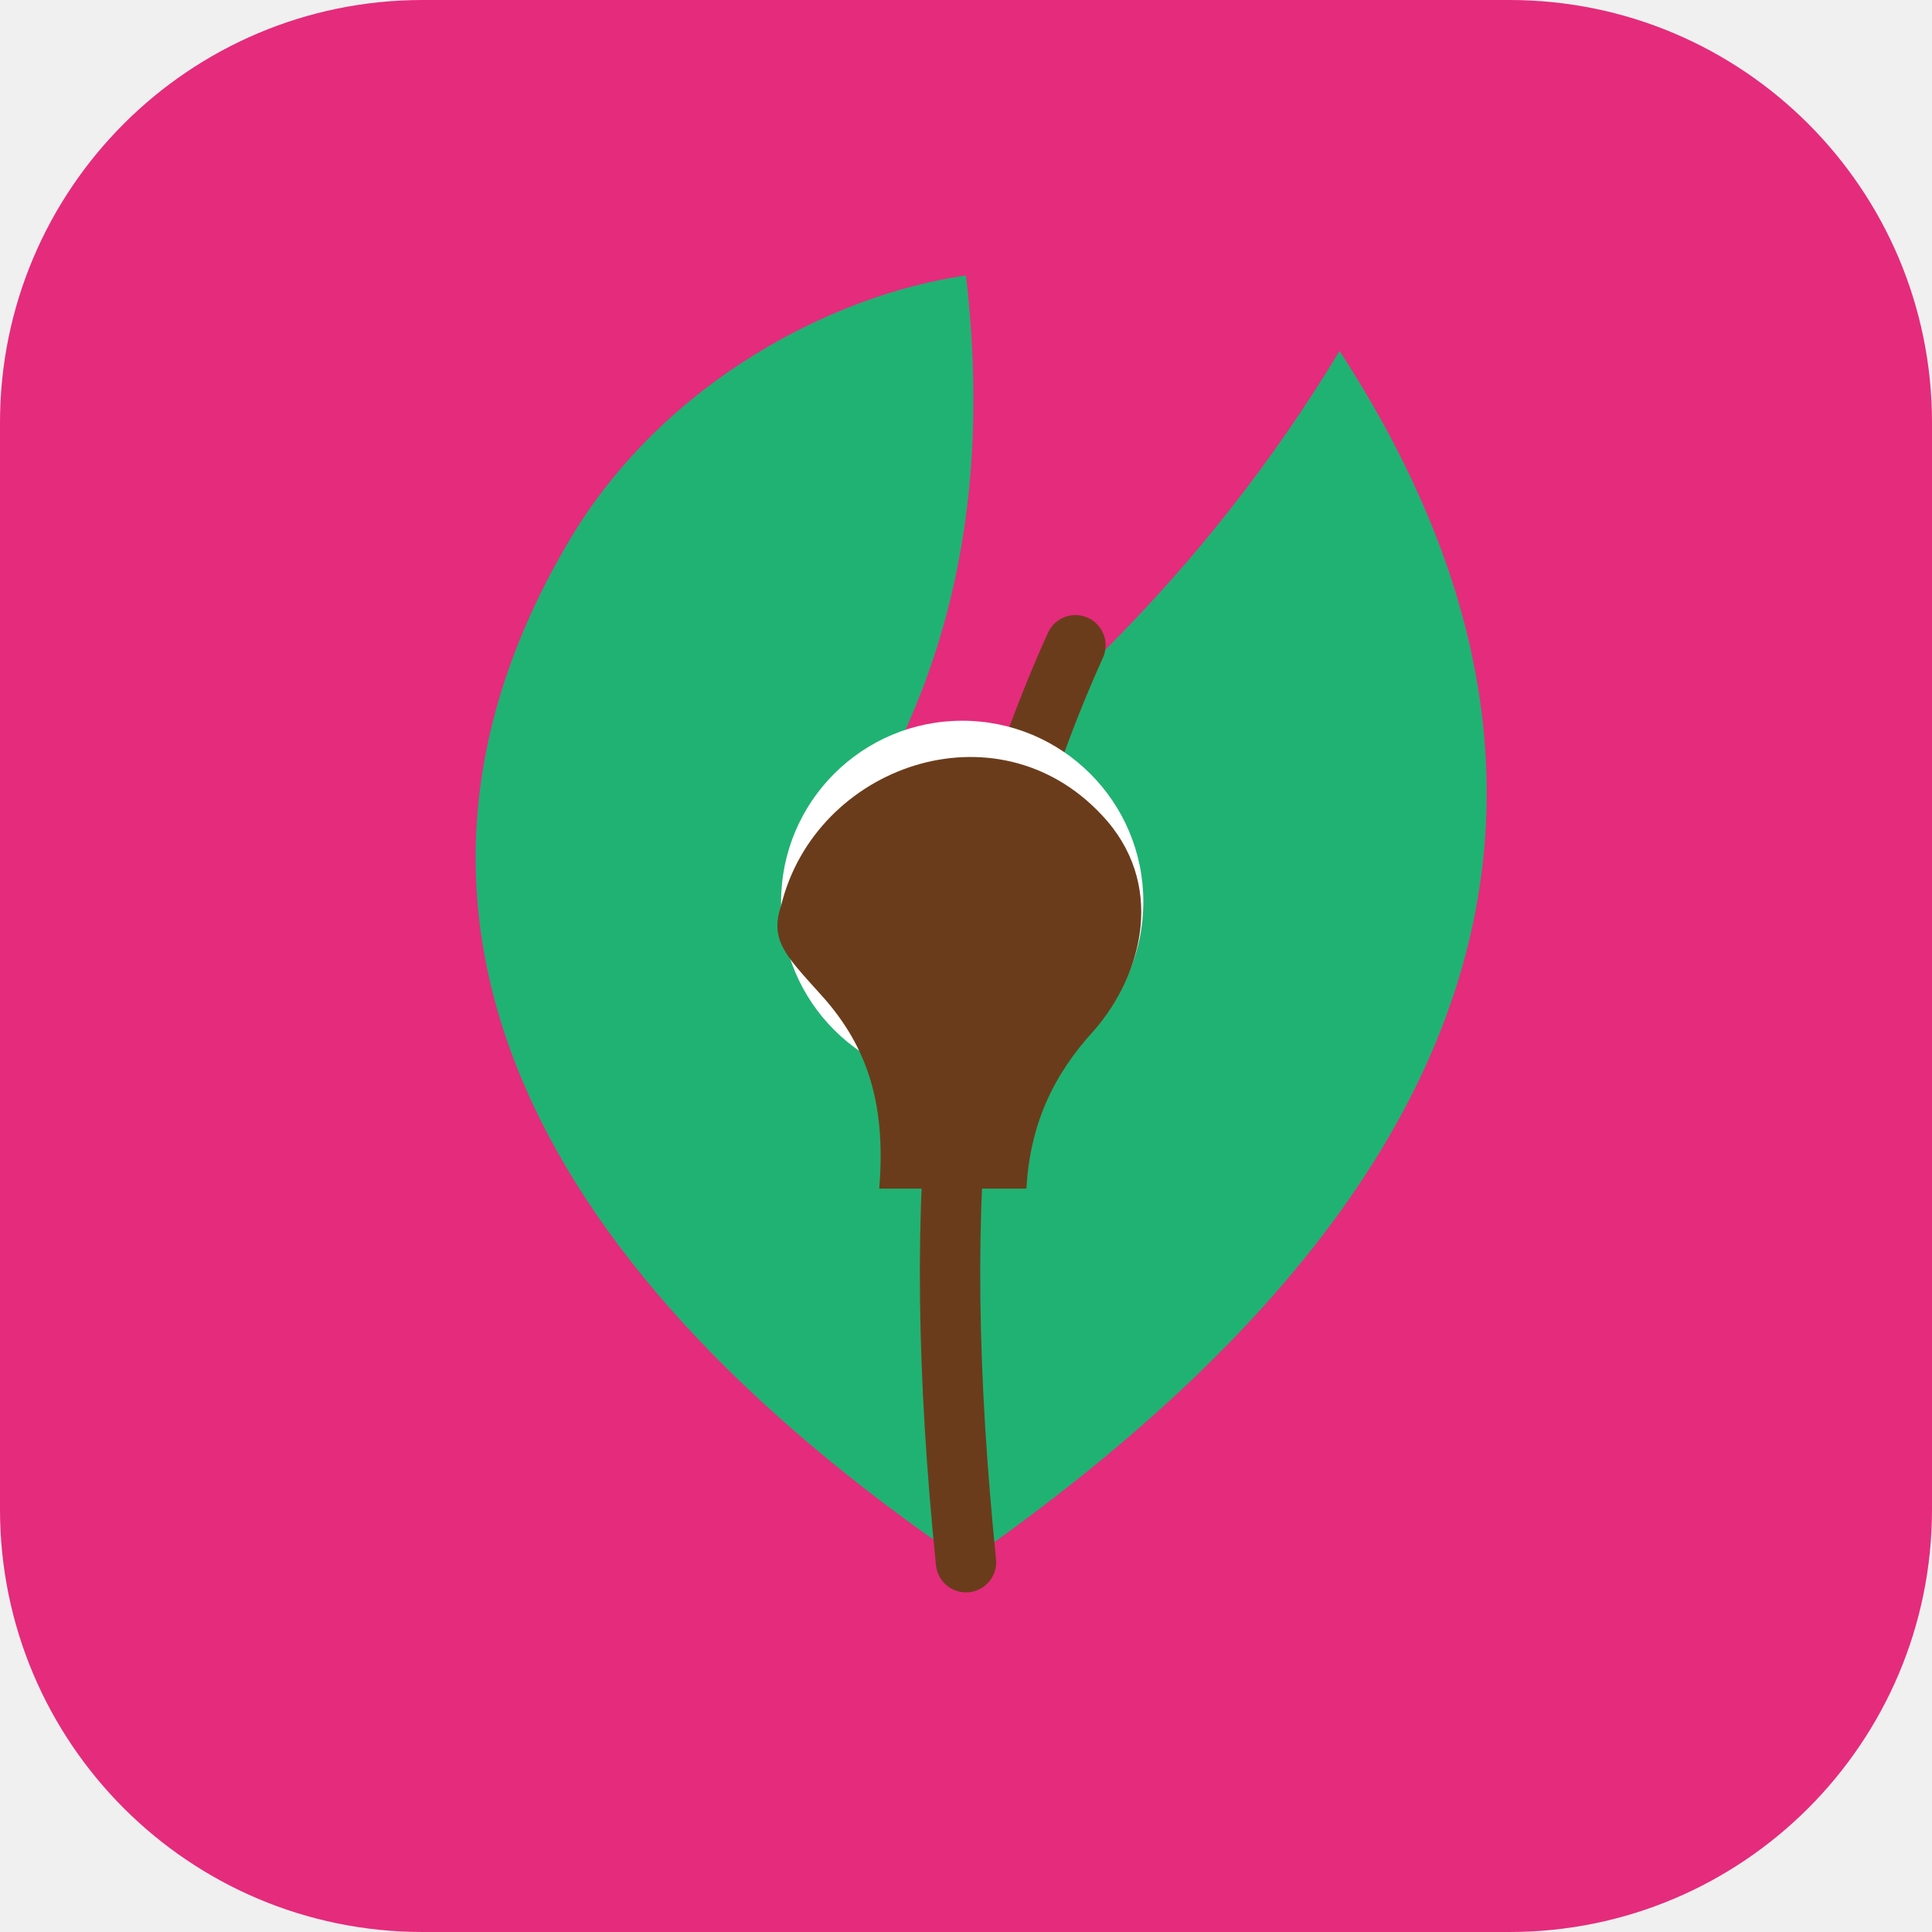
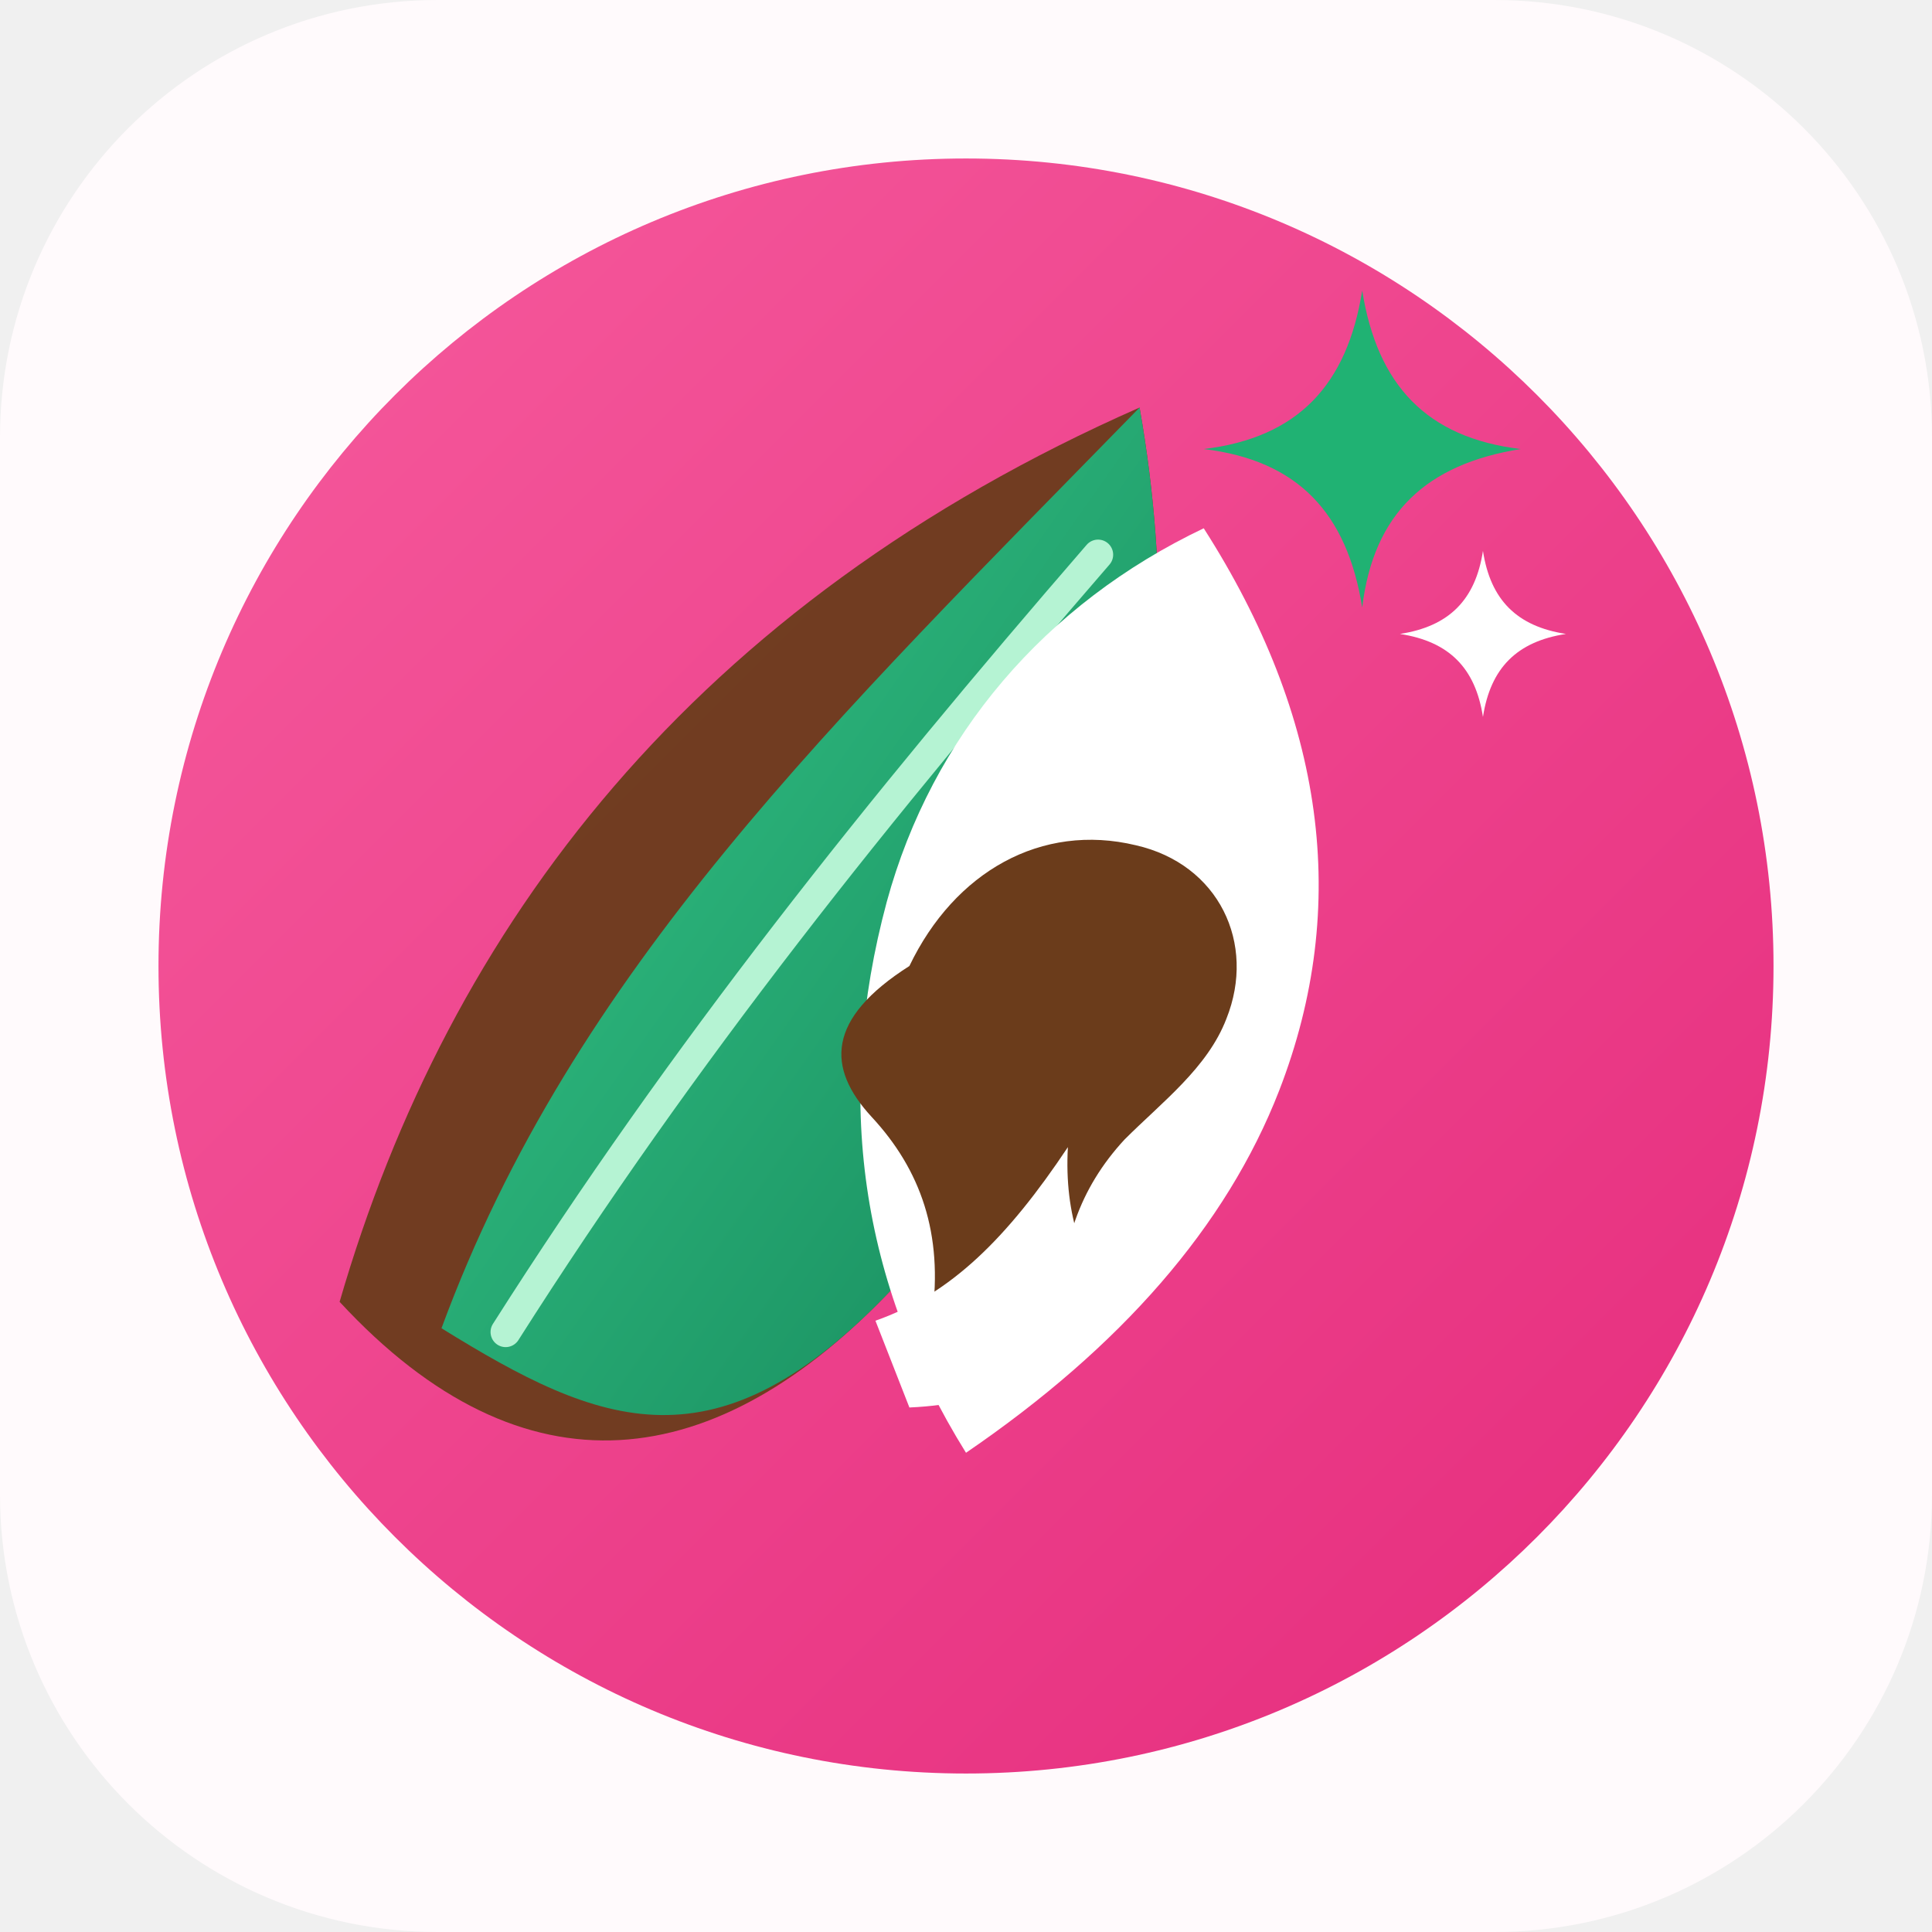
- <svg xmlns="http://www.w3.org/2000/svg" viewBox="0 0 512 512">
-   <rect width="512" height="512" rx="112" fill="#E52B7C" />
-   <path d="M256 414C137 333 94 239 151 143c25-42 70-65 105-70 8 69-9 119-40 161 57-37 104-83 139-141 67 103 56 213-99 321Z" fill="#20B273" />
-   <path d="M256 414c-10-99-3-172 29-243" fill="none" stroke="#6B3C1B" stroke-width="16" stroke-linecap="round" />
-   <circle cx="255" cy="239" r="48" fill="#fff" />
-   <path d="M207 240c9-37 57-54 85-24 17 18 11 42-2 57-11 12-17 25-18 42h-39c2-24-4-39-16-52-9-10-13-14-10-23Z" fill="#6B3C1B" />
+ <svg xmlns="http://www.w3.org/2000/svg" viewBox="0 0 512 512" role="img" aria-labelledby="title">
+   <defs>
+     <linearGradient id="pink" x1="0" y1="0" x2="1" y2="1">
+       <stop offset="0" stop-color="#f65b9d" />
+       <stop offset="1" stop-color="#E52B7C" />
+     </linearGradient>
+     <linearGradient id="leaf" x1="0" y1="0" x2="1" y2="1">
+       <stop offset="0" stop-color="#36c98a" />
+       <stop offset="1" stop-color="#16885b" />
+     </linearGradient>
+   </defs>
+   <rect width="512" height="512" rx="116" fill="#fffafc" />
+   <circle cx="256" cy="256" r="214" fill="url(#pink)" />
+   <path d="M90 345C119 245 184 160 302 108c16 91-6 170-65 233-47 50-98 57-147 4Z" fill="#6B3C1B" opacity=".95" />
+   <path d="M117 352C152 257 221 191 302 108c16 91-6 170-65 233-47 50-78 37-120 11Z" fill="url(#leaf)" />
+   <path d="M134 353c47-74 99-139 157-206" fill="none" stroke="#b5f3d3" stroke-width="8" stroke-linecap="round" />
+   <path d="M256 385c-28-45-35-94-21-146 12-44 42-79 84-99 32 50 39 100 20 149-14 36-42 68-83 96Z" fill="#fff" />
+   <path d="M241 256c12-25 35-38 60-32 22 5 32 26 24 46-5 13-17 22-27 32-12 13-17 28-17 47h-34c3-22-3-39-16-53-12-13-12-26 10-40Z" fill="#6B3C1B" />
+   <path d="M283 304c-1 18 4 32 14 45-14 14-33 23-56 24l-9-23c20-7 35-22 51-46Z" fill="#fff" />
+   <path d="M361 77c4 25 17 39 42 42-25 4-39 17-42 42-4-25-17-39-42-42 25-3 38-17 42-42Z" fill="#20B273" />
+   <path d="M393 146c2 13 9 20 22 22-13 2-20 9-22 22-2-13-9-20-22-22 13-2 20-9 22-22Z" fill="#fff" />
</svg>
